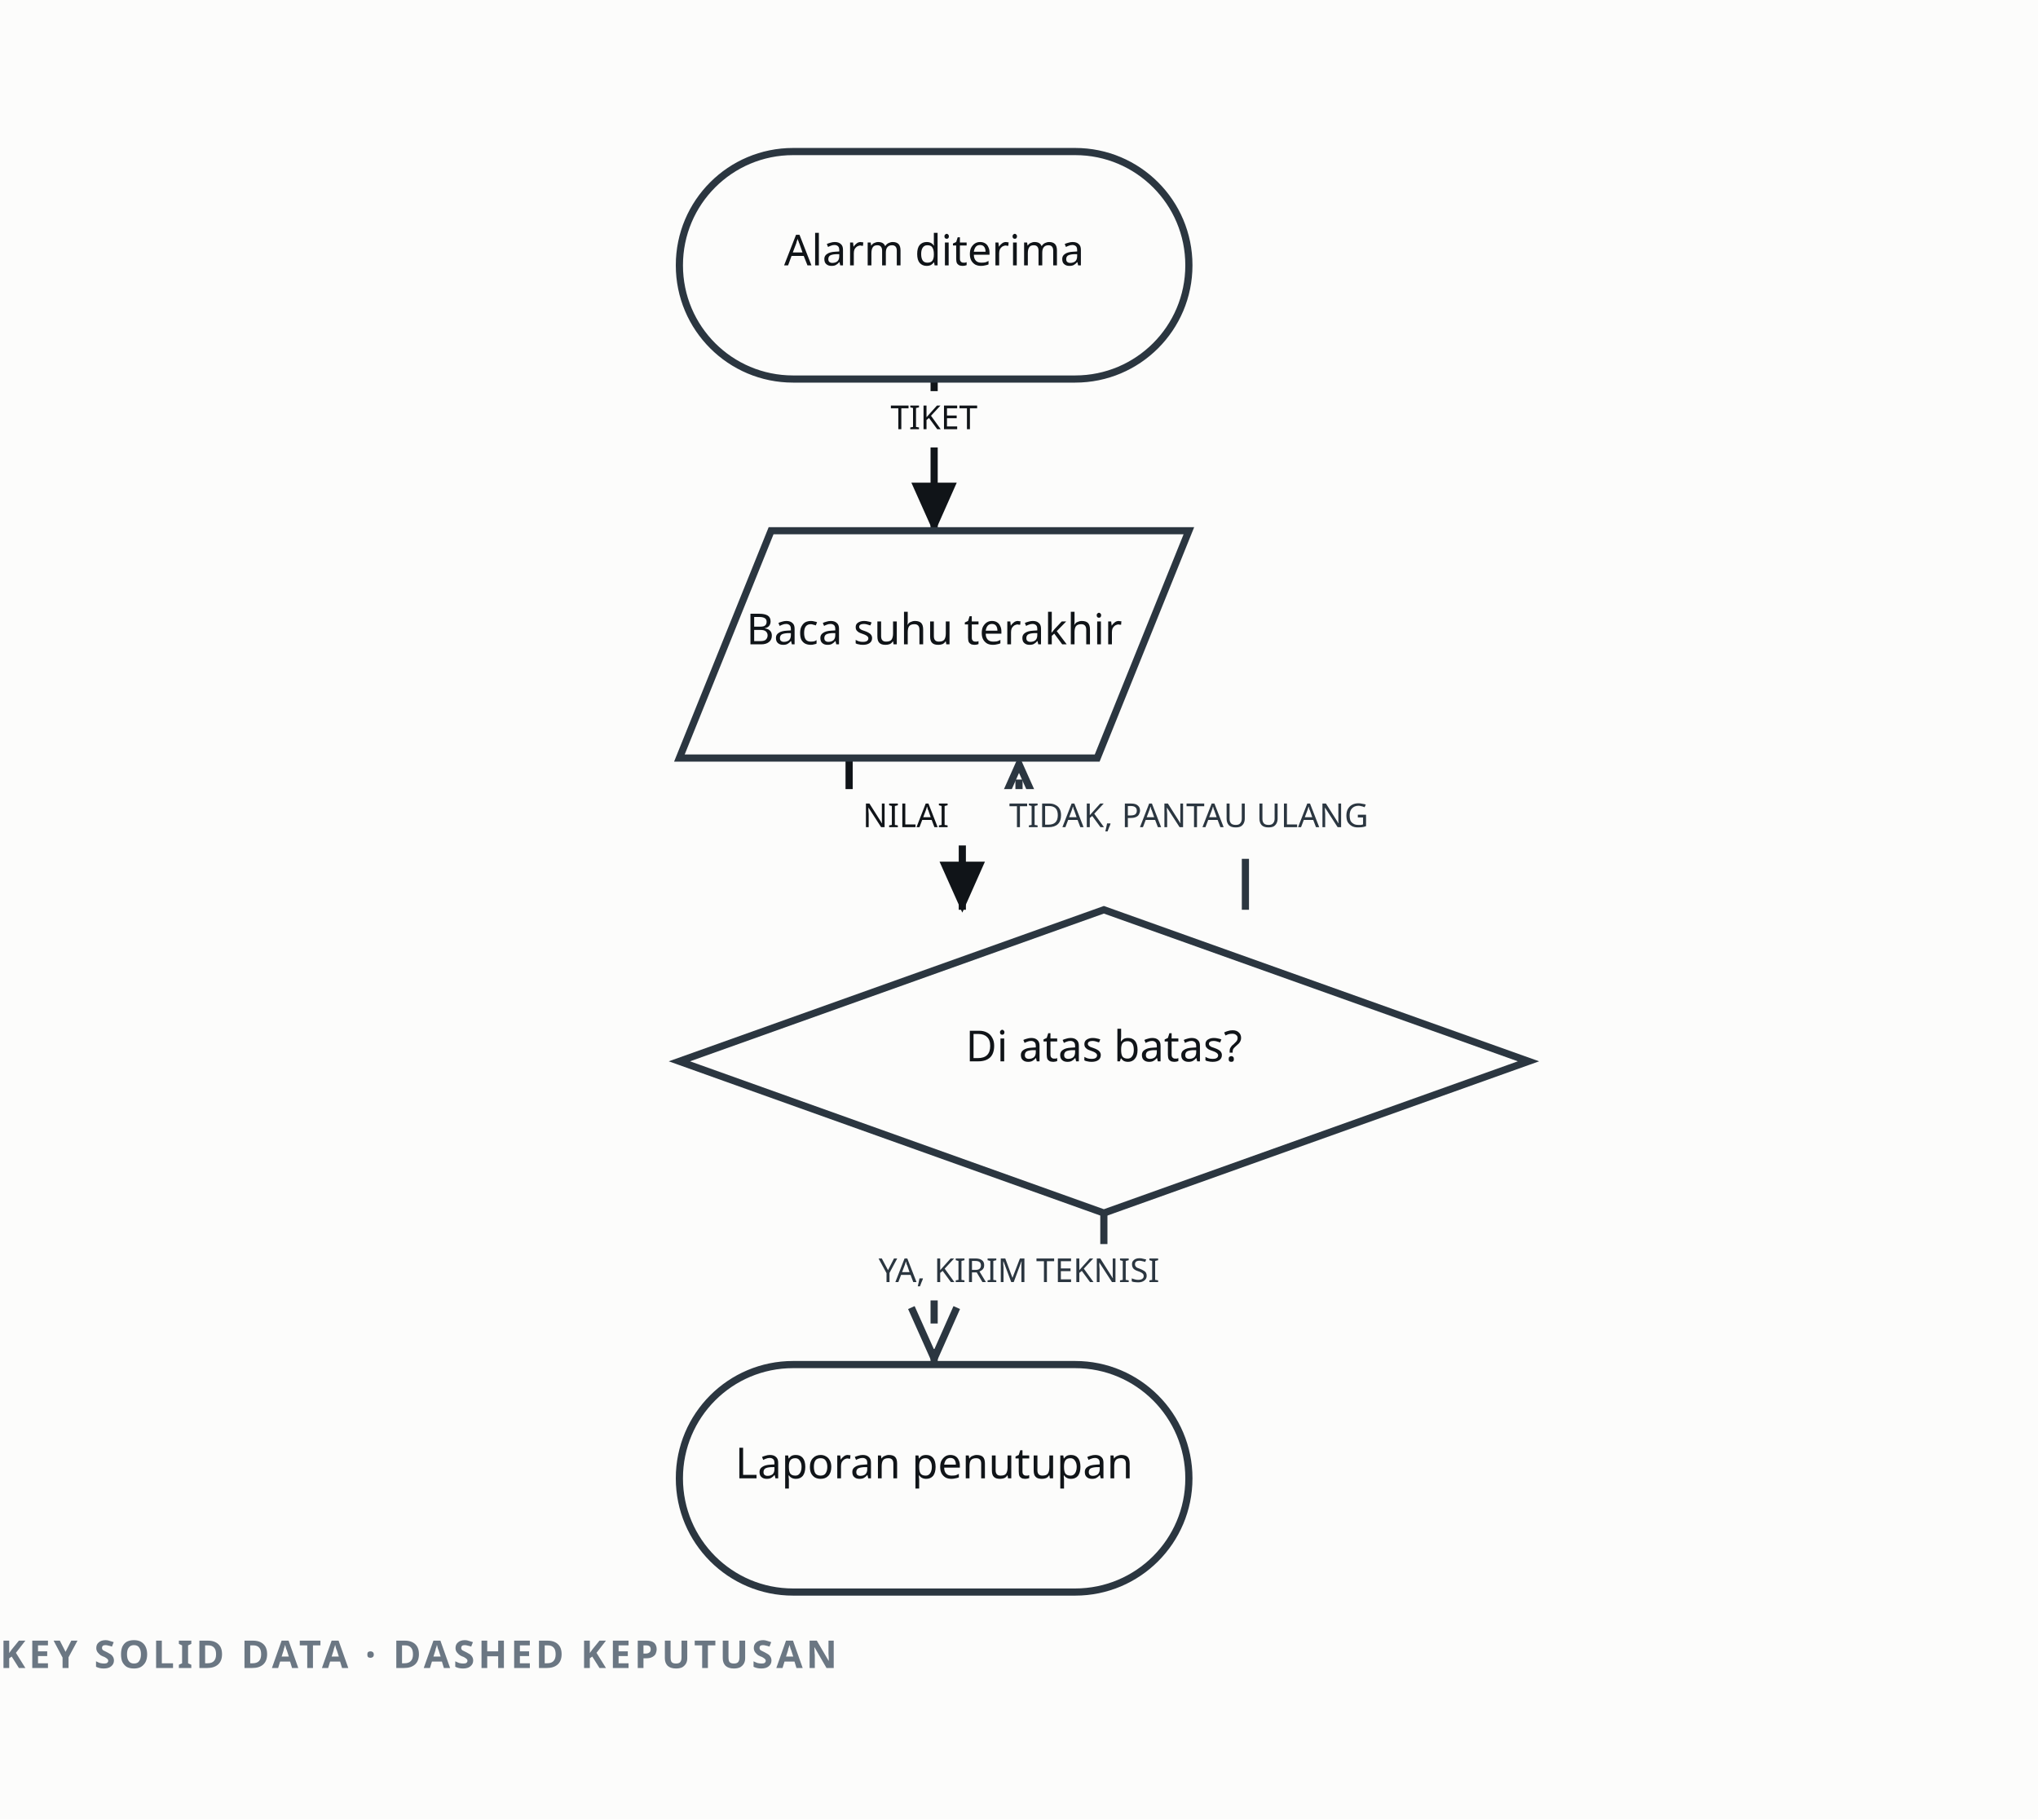
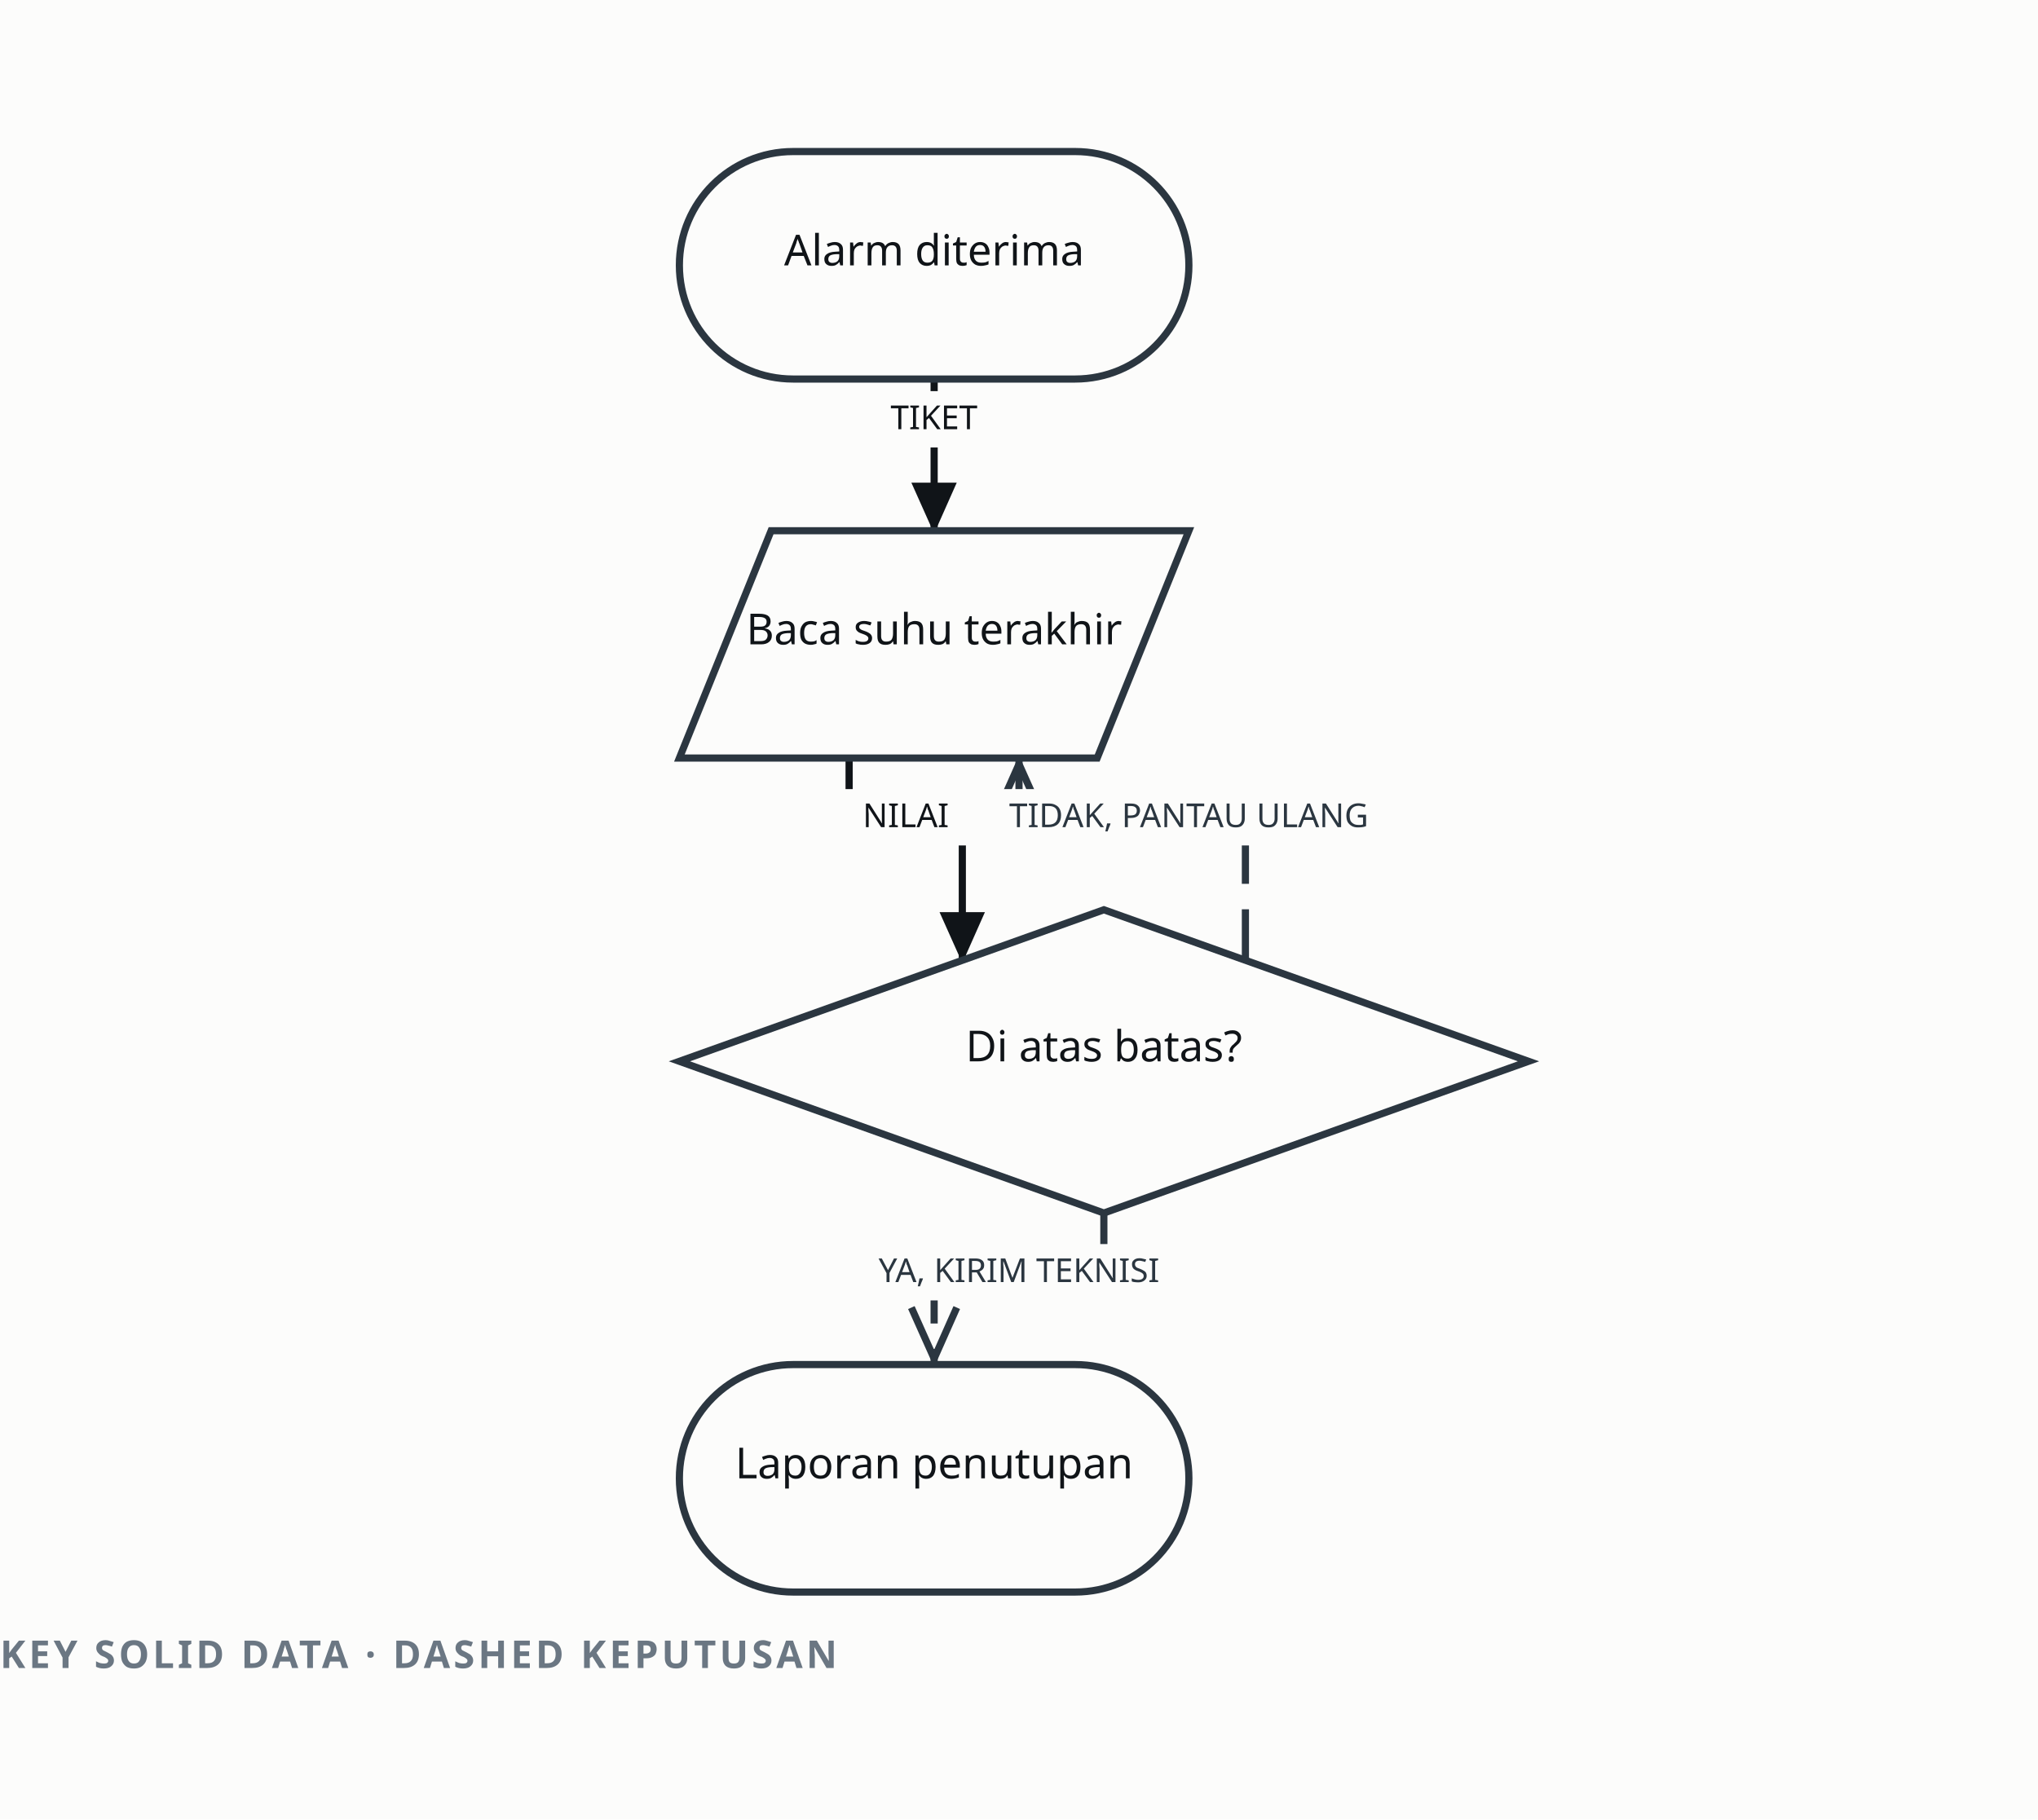
<svg xmlns="http://www.w3.org/2000/svg" width="128.0mm" height="114.3mm" viewBox="0 0 128.0 114.3" version="1.1">
  <defs>
    <marker id="head-control" markerUnits="userSpaceOnUse" markerWidth="5.2" markerHeight="4.85" refX="4.58" refY="2.42" orient="auto">
      <path d="M1.0,1.0 L4.2,2.42 L1.0,3.85" fill="none" stroke="#2B3640" stroke-width="0.45" />
    </marker>
    <marker id="head-data" markerUnits="userSpaceOnUse" markerWidth="5.2" markerHeight="4.85" refX="4.02" refY="2.42" orient="auto">
      <path d="M1.0,1.0 L4.2,2.42 L1.0,3.85 Z" fill="#101418" />
    </marker>
  </defs>
  <rect x="0" y="0" width="128.0" height="114.3" fill="#FCFCFB" />
  <path d="M 58.67 23.81 L 58.67 28.57 L 58.67 28.57 L 58.67 28.57 L 58.67 28.57 L 58.67 33.34" fill="none" stroke="#101418" stroke-width="0.45" marker-end="url(#head-data)" data-mark="link" data-series="data" data-index="0" />
-   <path d="M 53.33 47.62 L 53.33 52.39 L 53.33 52.39 L 60.44 52.39 L 60.44 52.39 L 60.44 57.15" fill="none" stroke="#101418" stroke-width="0.45" marker-end="url(#head-data)" data-mark="link" data-series="data" data-index="1" />
+   <path d="M 53.33 47.62 L 53.33 52.39 L 53.33 52.39 L 60.44 52.39 L 60.44 52.39 L 60.44 60.32" fill="none" stroke="#101418" stroke-width="0.45" marker-end="url(#head-data)" data-mark="link" data-series="data" data-index="1" />
  <path d="M 69.33 76.2 L 69.33 80.96 L 69.33 80.96 L 58.67 80.96 L 58.67 80.96 L 58.67 85.72" fill="none" stroke="#2B3640" stroke-width="0.45" stroke-dasharray="3.2,1.6" marker-end="url(#head-control)" data-mark="link" data-series="control" data-index="2" />
-   <path d="M 78.22 57.15 L 78.22 52.39 L 78.22 52.39 L 64.0 52.39 L 64.0 52.39 L 64.0 47.62" fill="none" stroke="#2B3640" stroke-width="0.45" stroke-dasharray="3.2,1.6" marker-end="url(#head-control)" data-mark="link" data-series="control" data-index="3" />
+   <path d="M 78.22 60.32 L 78.22 52.39 L 78.22 52.39 L 64.0 52.39 L 64.0 52.39 L 64.0 47.62" fill="none" stroke="#2B3640" stroke-width="0.45" stroke-dasharray="3.2,1.6" marker-end="url(#head-control)" data-mark="link" data-series="control" data-index="3" />
  <rect x="54.74" y="24.57" width="7.84" height="3.54" fill="#FCFCFB" />
  <text x="58.67" y="26.96" font-family="IBM Plex Mono" font-size="2.081" font-weight="400" fill="#101418" text-anchor="middle">TIKET</text>
  <rect x="52.97" y="49.57" width="7.84" height="3.54" fill="#FCFCFB" />
  <text x="56.89" y="51.96" font-family="IBM Plex Mono" font-size="2.081" font-weight="400" fill="#101418" text-anchor="middle">NILAI</text>
  <rect x="52.58" y="78.15" width="22.83" height="3.54" fill="#FCFCFB" />
  <text x="64.0" y="80.54" font-family="IBM Plex Mono" font-size="2.081" font-weight="400" fill="#2B3640" text-anchor="middle">YA, KIRIM TEKNISI</text>
  <rect x="62.0" y="49.57" width="25.33" height="3.54" fill="#FCFCFB" />
  <text x="74.67" y="51.96" font-family="IBM Plex Mono" font-size="2.081" font-weight="400" fill="#2B3640" text-anchor="middle">TIDAK, PANTAU ULANG</text>
  <rect x="42.67" y="9.52" width="32.0" height="14.29" rx="7.14" ry="7.14" data-node="mulai" fill="none" stroke="#2B3640" stroke-width="0.45" data-mark="node" data-index="0" />
  <text x="58.67" y="16.67" font-family="IBM Plex Sans Condensed" font-size="2.681" font-weight="400" fill="#101418" text-anchor="middle">Alarm diterima</text>
  <polygon points="48.43,33.34 74.67,33.34 68.91,47.62 42.67,47.62" data-node="baca" fill="none" stroke="#2B3640" stroke-width="0.45" data-mark="node" data-index="1" />
  <text x="58.67" y="40.48" font-family="IBM Plex Sans Condensed" font-size="2.681" font-weight="400" fill="#101418" text-anchor="middle">Baca suhu terakhir</text>
  <polygon points="69.33,57.15 96.0,66.67 69.33,76.2 42.67,66.67" data-node="cek" fill="none" stroke="#2B3640" stroke-width="0.45" data-mark="node" data-index="2" />
  <text x="69.33" y="66.67" font-family="IBM Plex Sans Condensed" font-size="2.681" font-weight="400" fill="#101418" text-anchor="middle">Di atas batas?</text>
  <rect x="42.67" y="85.72" width="32.0" height="14.29" rx="7.14" ry="7.14" data-node="selesai" fill="none" stroke="#2B3640" stroke-width="0.45" data-mark="node" data-index="3" />
  <text x="58.67" y="92.87" font-family="IBM Plex Sans Condensed" font-size="2.681" font-weight="400" fill="#101418" text-anchor="middle">Laporan penutupan</text>
  <text x="0" y="104.78" font-family="IBM Plex Sans Condensed" font-size="2.399" font-weight="600" fill="#6B7783" text-anchor="start" letter-spacing="0.216">KEY  SOLID DATA  ·  DASHED KEPUTUSAN</text>
</svg>
